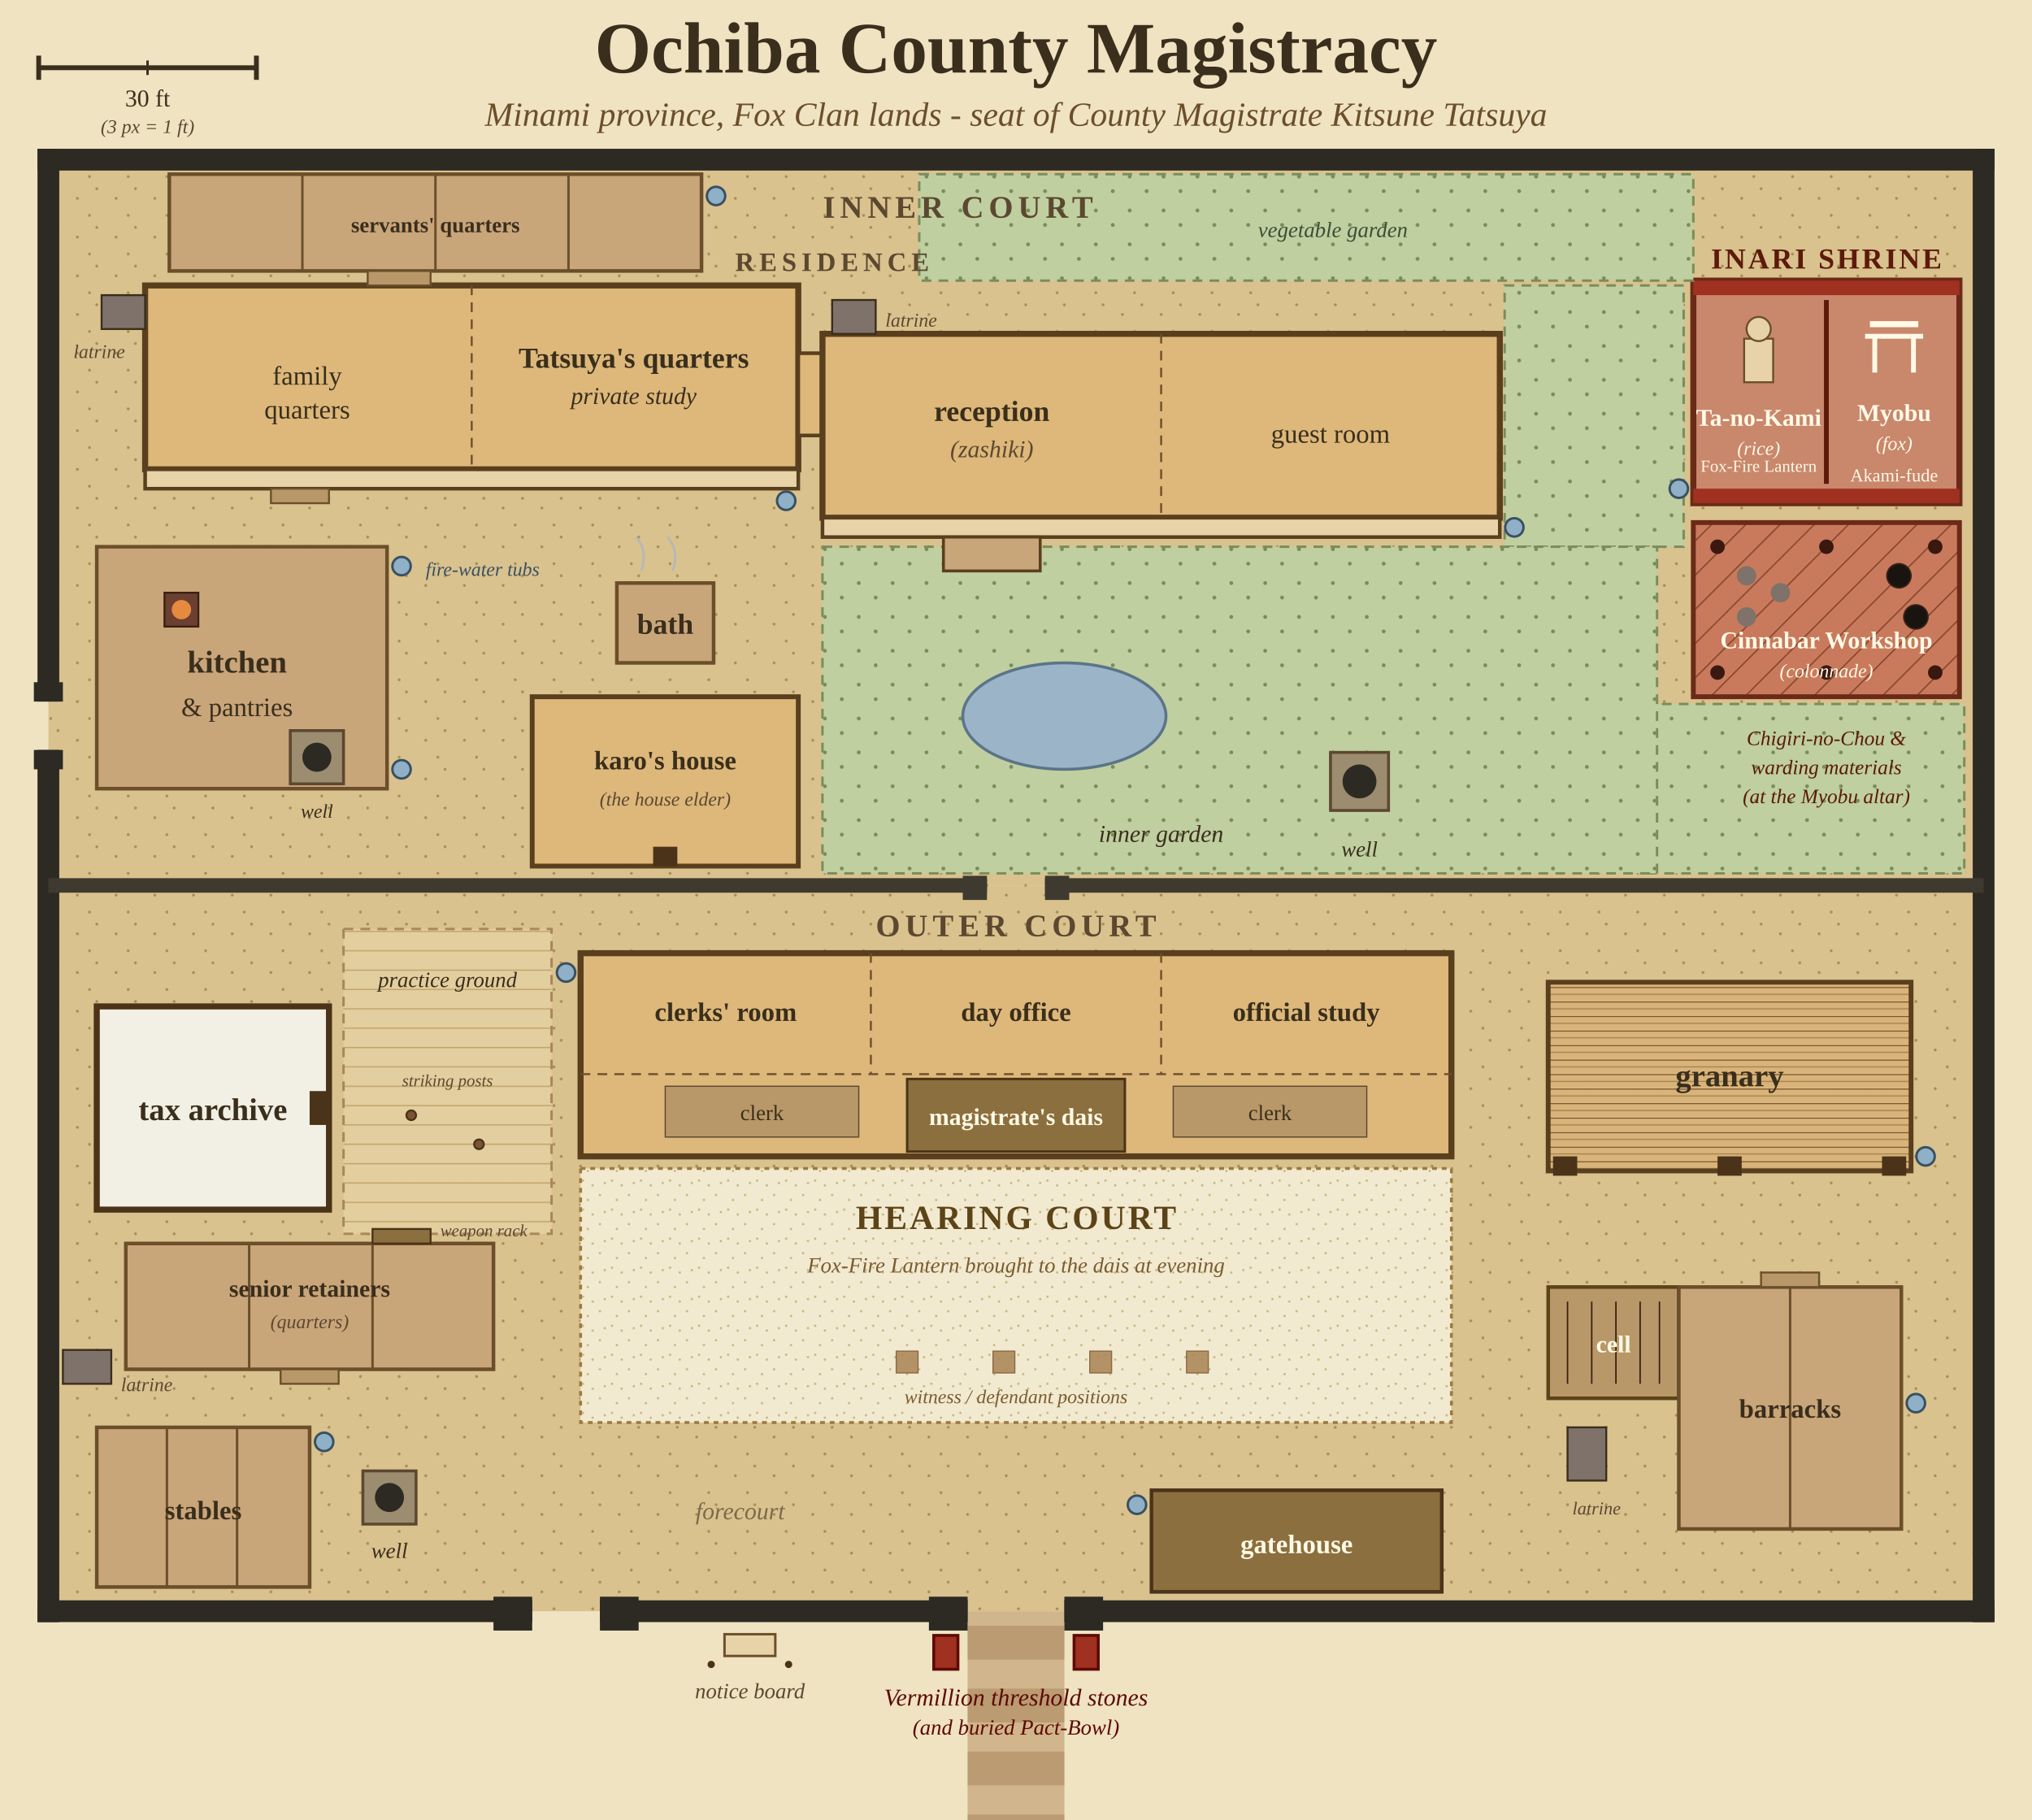
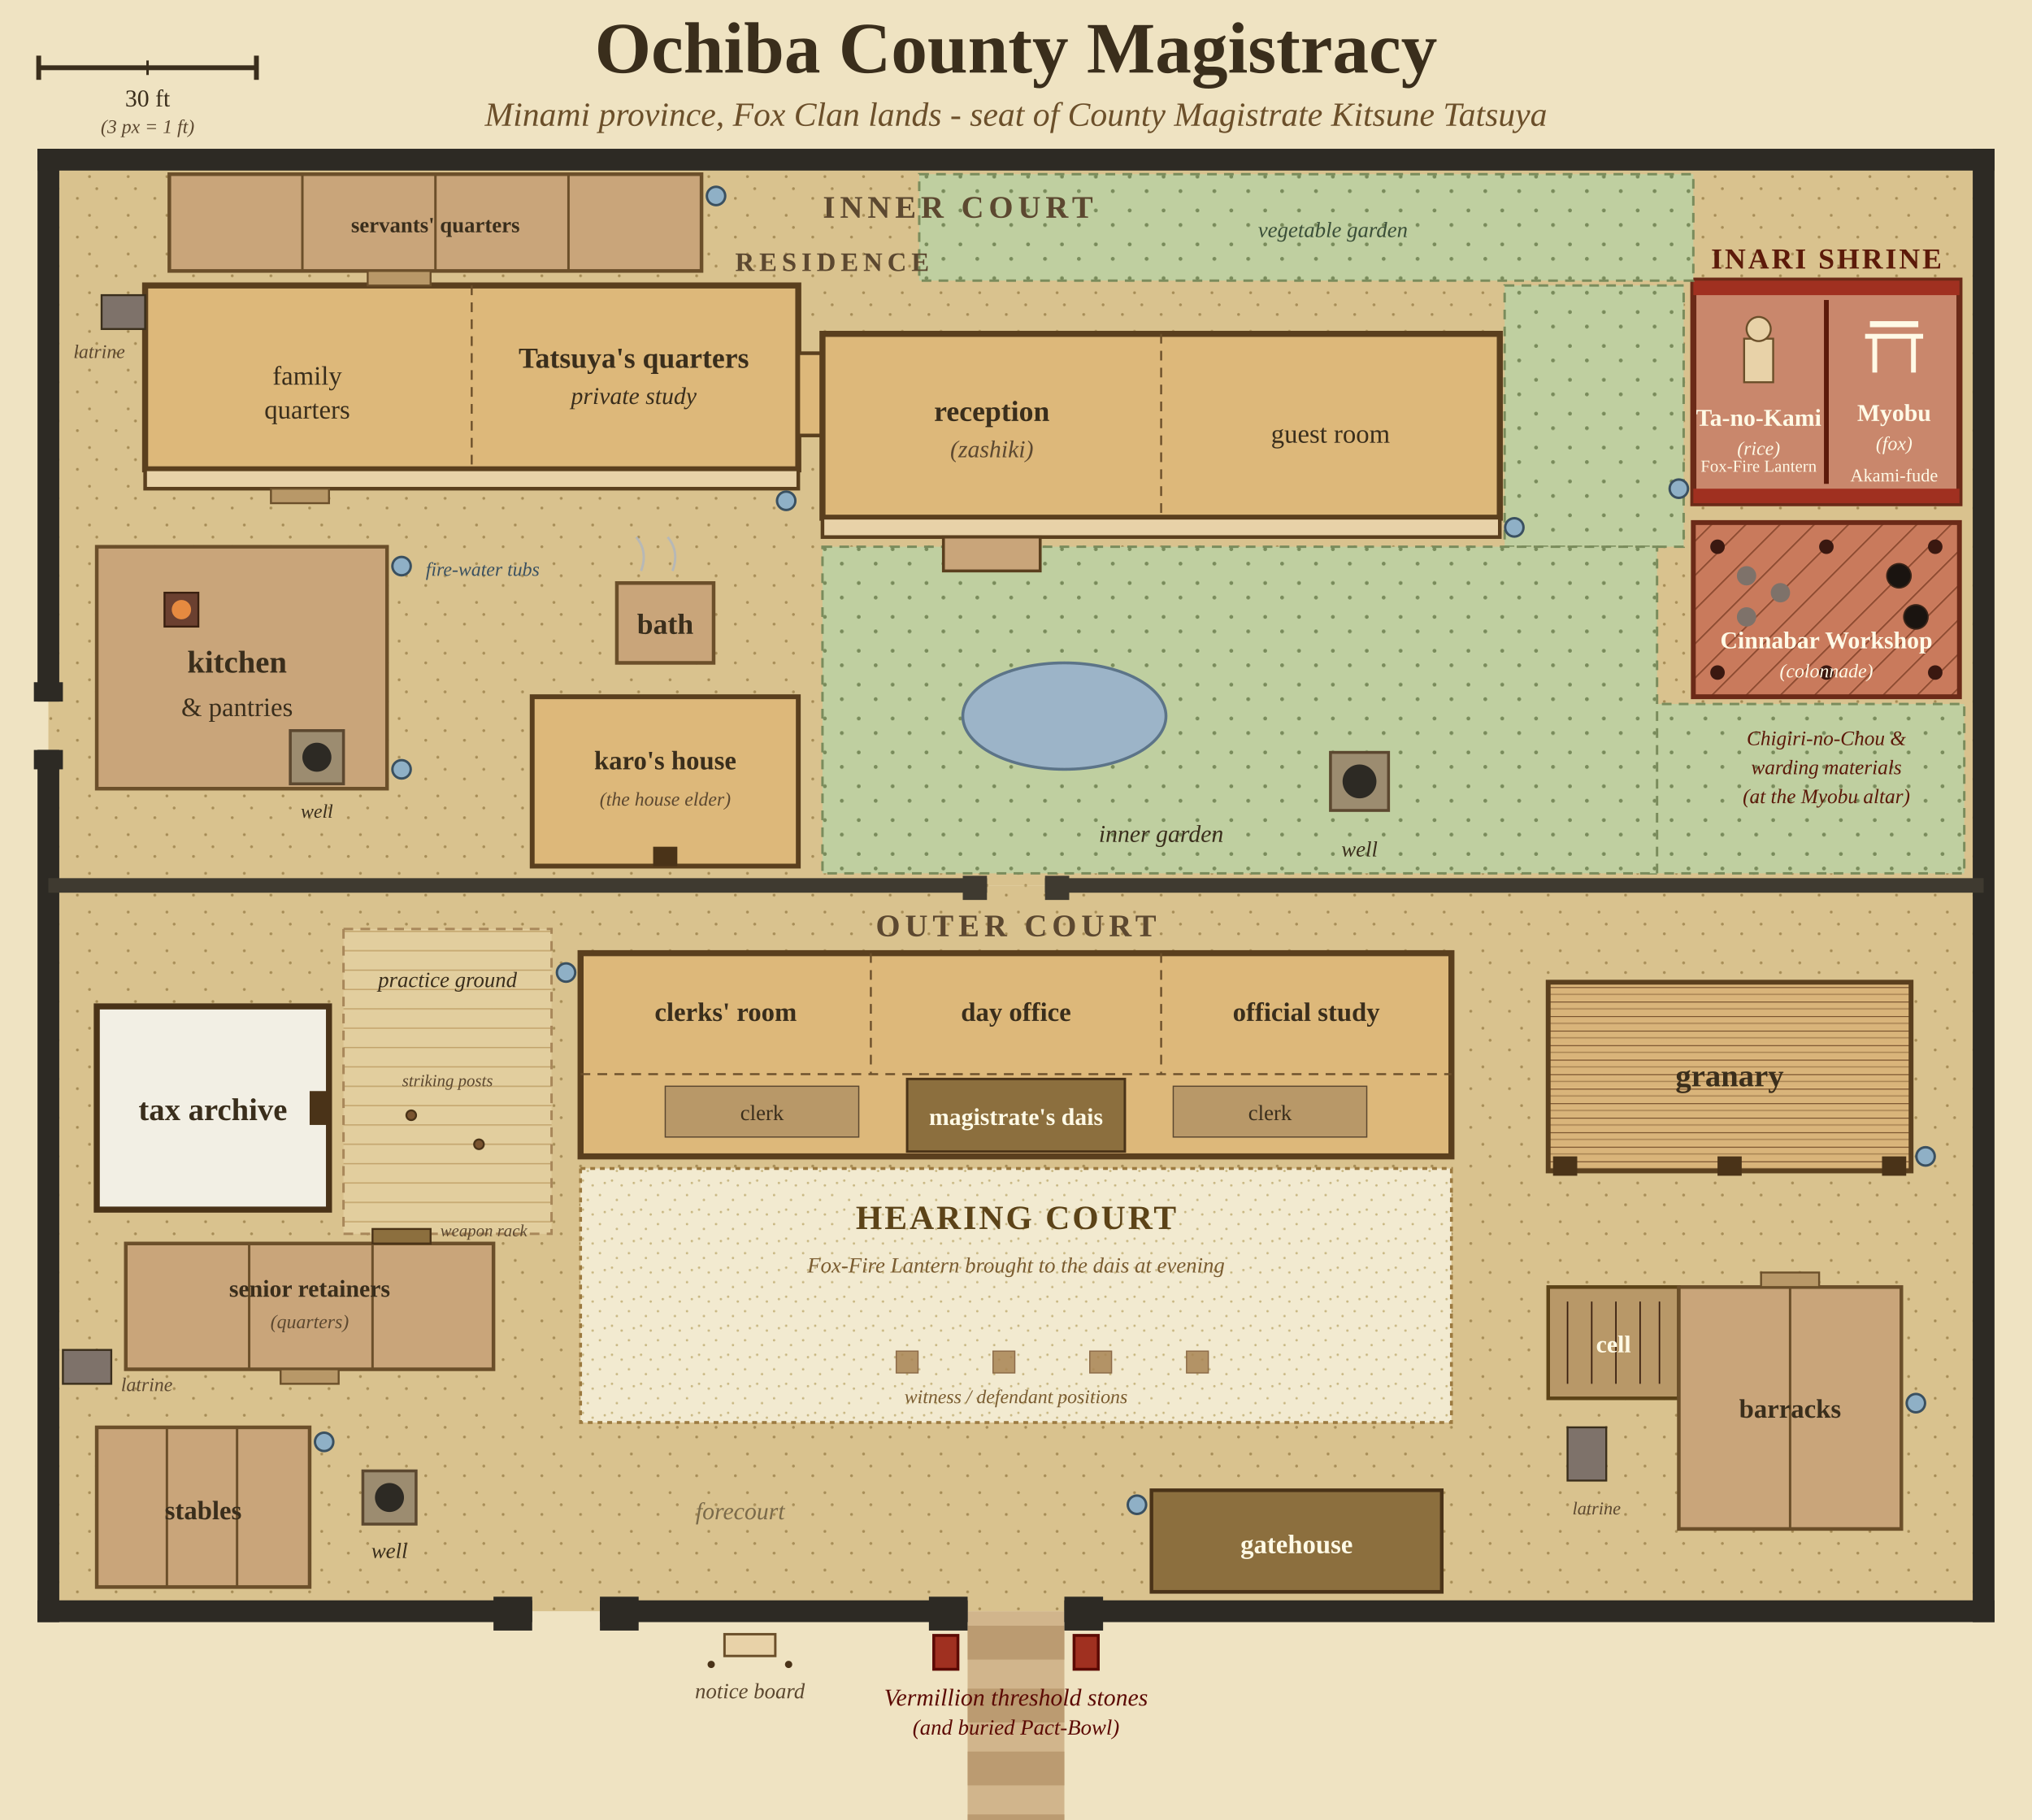
<svg xmlns="http://www.w3.org/2000/svg" viewBox="180 84 840 752" font-family="Georgia, 'Times New Roman', serif">
  <defs>
    <pattern id="colonnade-hatch" patternUnits="userSpaceOnUse" width="10" height="10" patternTransform="rotate(45)">
      <rect width="10" height="10" fill="#C97A5C" />
      <line x1="0" y1="0" x2="0" y2="10" stroke="#8C4A30" stroke-width="1.2" />
    </pattern>
    <pattern id="garden-stipple" patternUnits="userSpaceOnUse" width="14" height="14">
      <rect width="14" height="14" fill="#BFCFA0" />
      <circle cx="3" cy="3" r="0.8" fill="#7A8C5C" />
      <circle cx="10" cy="9" r="0.8" fill="#7A8C5C" />
    </pattern>
    <pattern id="court-earth" patternUnits="userSpaceOnUse" width="16" height="16">
      <rect width="16" height="16" fill="#D9C28E" />
      <circle cx="4" cy="6" r="0.6" fill="#A88E58" />
      <circle cx="12" cy="2" r="0.6" fill="#A88E58" />
      <circle cx="9" cy="13" r="0.6" fill="#A88E58" />
    </pattern>
    <pattern id="keiko-earth" patternUnits="userSpaceOnUse" width="16" height="16">
      <rect width="16" height="16" fill="#E2CE9E" />
      <line x1="0" y1="5" x2="16" y2="5" stroke="#C2A46C" stroke-width="0.5" />
      <line x1="0" y1="13" x2="16" y2="13" stroke="#C2A46C" stroke-width="0.5" />
    </pattern>
    <pattern id="oshirasu-sand" patternUnits="userSpaceOnUse" width="12" height="12">
      <rect width="12" height="12" fill="#F2EAD0" />
      <circle cx="3" cy="4" r="0.5" fill="#C9B884" />
      <circle cx="8" cy="2" r="0.5" fill="#C9B884" />
      <circle cx="10" cy="9" r="0.5" fill="#C9B884" />
      <circle cx="5" cy="10" r="0.5" fill="#C9B884" />
      <circle cx="1" cy="8" r="0.5" fill="#C9B884" />
    </pattern>
    <pattern id="granary-slats" patternUnits="userSpaceOnUse" width="14" height="6">
      <rect width="14" height="6" fill="#D9B47A" />
      <line x1="0" y1="0" x2="14" y2="0" stroke="#7A5430" stroke-width="0.8" />
      <line x1="0" y1="3" x2="14" y2="3" stroke="#A88454" stroke-width="0.5" />
    </pattern>
  </defs>
  <rect x="0" y="0" width="1200" height="900" fill="#EFE3C2" data-kind="-" />
  <g data-kind="road">
    <path d="M 600 900 L 600 750" stroke="#B89060" stroke-width="40" stroke-linecap="butt" opacity="0.55" />
    <path d="M 600 900 L 600 750" stroke="#9C7448" stroke-width="40" stroke-dasharray="14 12" fill="none" opacity="0.4" />
  </g>
  <text x="600" y="114" text-anchor="middle" font-size="30" font-weight="bold" fill="#3A2E1C" data-kind="-">Ochiba County Magistracy</text>
  <text x="600" y="136" text-anchor="middle" font-size="14" font-style="italic" fill="#6B4F2A" data-kind="-">Minami province, Fox Clan lands - seat of County Magistrate Kitsune Tatsuya</text>
  <g data-kind="-">
    <g stroke="#3A2E1C">
      <line x1="196" y1="112" x2="286" y2="112" stroke-width="2" />
      <line x1="196" y1="107" x2="196" y2="117" stroke-width="2" />
      <line x1="286" y1="107" x2="286" y2="117" stroke-width="2" />
      <line x1="241" y1="109" x2="241" y2="115" stroke-width="1" />
    </g>
    <text x="241" y="128" text-anchor="middle" font-size="10" fill="#3A2E1C">30 ft</text>
    <text x="241" y="139" text-anchor="middle" font-size="8" font-style="italic" fill="#5C4830">(3 px = 1 ft)</text>
  </g>
  <rect x="200" y="150" width="800" height="300" fill="url(#court-earth)" id="precinct" data-kind="inner court" />
  <rect x="200" y="450" width="800" height="300" fill="url(#court-earth)" id="precinct" data-kind="outer court" />
  <g stroke="#2D2A24" stroke-width="9" fill="none" stroke-linecap="square" data-kind="compound wall">
    <line x1="200" y1="150" x2="1000" y2="150" />
    <line x1="200" y1="150" x2="200" y2="369.5" />
    <line x1="200" y1="398.5" x2="200" y2="750" />
    <line x1="1000" y1="150" x2="1000" y2="750" />
    <line x1="200" y1="750" x2="395.5" y2="750" />
    <line x1="432.5" y1="750" x2="575.5" y2="750" />
    <line x1="624.5" y1="750" x2="1000" y2="750" />
  </g>
  <g fill="#2D2A24" data-kind="main gate">
    <rect x="564" y="744" width="16" height="14" />
    <rect x="620" y="744" width="16" height="14" />
  </g>
  <g fill="#2D2A24" data-kind="side gate">
    <rect x="194" y="366" width="12" height="8" />
    <rect x="194" y="394" width="12" height="8" />
  </g>
  <g fill="#2D2A24" data-kind="side gate">
    <rect x="384" y="744" width="16" height="14" />
    <rect x="428" y="744" width="16" height="14" />
  </g>
  <g data-kind="threshold stones">
    <rect x="566" y="760" width="10" height="14" fill="#A03020" stroke="#5C0A04" stroke-width="1.2" />
    <rect x="624" y="760" width="10" height="14" fill="#A03020" stroke="#5C0A04" stroke-width="1.2" />
    <text x="600" y="789" text-anchor="middle" font-size="10" fill="#5C0A04" font-style="italic">Vermillion threshold stones</text>
    <text x="600" y="801" text-anchor="middle" font-size="9" fill="#5C0A04" font-style="italic">(and buried Pact-Bowl)</text>
  </g>
  <g data-kind="notice board">
    <rect x="479.5" y="759.5" width="21" height="9" fill="#E8D2A8" stroke="#6B4F2A" stroke-width="1" />
    <circle cx="474" cy="772" r="1.5" fill="#4A3318" />
    <circle cx="506" cy="772" r="1.5" fill="#4A3318" />
    <text x="490" y="786" text-anchor="middle" font-size="9" font-style="italic" fill="#5C4830">notice board</text>
  </g>
  <g stroke="#3F3A30" stroke-width="6" fill="none" stroke-dasharray="0" data-kind="court divider">
    <line x1="200" y1="450" x2="588" y2="450" />
    <line x1="612" y1="450" x2="1000" y2="450" />
  </g>
  <g fill="#3F3A30" data-kind="court divider">
    <rect x="578" y="446" width="10" height="10" />
    <rect x="612" y="446" width="10" height="10" />
  </g>
  <text x="600" y="471" text-anchor="middle" font-size="13" font-weight="bold" fill="#5C4830" letter-spacing="2" data-kind="outer court">OUTER COURT</text>
  <text x="486" y="712" text-anchor="middle" font-size="10" font-style="italic" fill="#7A6A4A" data-kind="outer court">forecourt</text>
  <g data-kind="stables">
    <rect x="220" y="674" width="88" height="66" fill="#C9A57A" stroke="#6B4F2A" stroke-width="1.5" />
    <line x1="249" y1="674" x2="249" y2="740" stroke="#6B4F2A" stroke-width="1" />
    <line x1="278" y1="674" x2="278" y2="740" stroke="#6B4F2A" stroke-width="1" />
    <text x="264" y="712" text-anchor="middle" font-size="11" font-weight="bold" fill="#3A2E1C">stables</text>
  </g>
  <g data-kind="tax archive">
    <rect x="220" y="500" width="96" height="84" fill="#F2EFE4" stroke="#4A3318" stroke-width="2.5" />
    <rect x="308" y="535" width="8" height="14" fill="#4A3318" />
    <text x="268" y="547" text-anchor="middle" font-size="13" font-weight="bold" fill="#3A2E1C">tax archive</text>
  </g>
  <g data-kind="office hall">
    <rect x="420" y="478" width="360" height="84" fill="#DDB87A" stroke="#5A3F1E" stroke-width="2.5" />
    <line x1="420" y1="528" x2="780" y2="528" stroke="#6B4F2A" stroke-width="0.8" stroke-dasharray="4 3" />
    <line x1="540" y1="478" x2="540" y2="528" stroke="#6B4F2A" stroke-width="0.8" stroke-dasharray="4 3" />
    <line x1="660" y1="478" x2="660" y2="528" stroke="#6B4F2A" stroke-width="0.8" stroke-dasharray="4 3" />
    <text x="480" y="506" text-anchor="middle" font-size="11" font-weight="bold" fill="#3A2E1C" data-kind="clerks' room">clerks' room</text>
    <text x="600" y="506" text-anchor="middle" font-size="11" font-weight="bold" fill="#3A2E1C">day office</text>
    <text x="720" y="506" text-anchor="middle" font-size="11" font-weight="bold" fill="#3A2E1C">official study</text>
    <rect x="555" y="530" width="90" height="30" fill="#8C6F3E" stroke="#4A3318" stroke-width="1" data-kind="magistrate's dais" />
    <text x="600" y="549" text-anchor="middle" font-size="10" fill="#FFFAE6" font-weight="bold" data-kind="magistrate's dais">magistrate's dais</text>
    <rect x="455" y="533" width="80" height="21" fill="#B89868" stroke="#5C4830" stroke-width="0.5" />
    <text x="495" y="547" text-anchor="middle" font-size="9" fill="#3A2E1C">clerk</text>
    <rect x="665" y="533" width="80" height="21" fill="#B89868" stroke="#5C4830" stroke-width="0.5" />
    <text x="705" y="547" text-anchor="middle" font-size="9" fill="#3A2E1C">clerk</text>
  </g>
  <g data-kind="hearing court">
    <rect x="420" y="567" width="360" height="105" fill="url(#oshirasu-sand)" stroke="#9C7A40" stroke-width="1.2" stroke-dasharray="2 2" />
    <text x="600" y="592" text-anchor="middle" font-size="14" font-weight="bold" fill="#5C4318" letter-spacing="1">HEARING COURT</text>
    <text x="600" y="610" text-anchor="middle" font-size="9" font-style="italic" fill="#7A5C30" data-kind="fox-fire lantern">Fox-Fire Lantern brought to the dais at evening</text>
    <g fill="#A88454" stroke="#7A5430" stroke-width="0.5" opacity="0.85">
      <rect x="550.5" y="642.5" width="9" height="9" />
      <rect x="590.5" y="642.5" width="9" height="9" />
      <rect x="630.5" y="642.5" width="9" height="9" />
      <rect x="670.5" y="642.5" width="9" height="9" />
    </g>
    <text x="600" y="664" text-anchor="middle" font-size="8" font-style="italic" fill="#7A5C30">witness / defendant positions</text>
  </g>
  <g data-kind="granary">
    <rect x="820" y="490" width="150" height="78" fill="url(#granary-slats)" stroke="#5A3F1E" stroke-width="2" />
    <rect x="822" y="562" width="10" height="8" fill="#4A3318" />
    <rect x="890" y="562" width="10" height="8" fill="#4A3318" />
    <rect x="958" y="562" width="10" height="8" fill="#4A3318" />
    <text x="895" y="533" text-anchor="middle" font-size="13" font-weight="bold" fill="#3A2E1C">granary</text>
  </g>
  <g data-kind="cell">
    <rect x="820" y="616" width="54" height="46" fill="#B89868" stroke="#5C4318" stroke-width="1.5" />
    <line x1="828" y1="622" x2="828" y2="656" stroke="#3A2010" stroke-width="0.6" />
    <line x1="838" y1="622" x2="838" y2="656" stroke="#3A2010" stroke-width="0.6" />
    <line x1="848" y1="622" x2="848" y2="656" stroke="#3A2010" stroke-width="0.6" />
    <line x1="858" y1="622" x2="858" y2="656" stroke="#3A2010" stroke-width="0.6" />
    <line x1="866" y1="622" x2="866" y2="656" stroke="#3A2010" stroke-width="0.6" />
    <text x="847" y="643" text-anchor="middle" font-size="10" font-weight="bold" fill="#FFFAE6">cell</text>
  </g>
  <g data-kind="barracks">
    <rect x="874" y="616" width="92" height="100" fill="#C9A57A" stroke="#6B4F2A" stroke-width="1.5" />
    <line x1="920" y1="616" x2="920" y2="716" stroke="#6B4F2A" stroke-width="1" />
    <rect x="908" y="610" width="24" height="6" fill="#B89868" stroke="#6B4F2A" stroke-width="0.8" />
    <text x="920" y="670" text-anchor="middle" font-size="11" font-weight="bold" fill="#3A2E1C">barracks</text>
  </g>
  <g data-kind="latrine">
    <rect x="828" y="674" width="16" height="22" fill="#7E726A" stroke="#3A2E1C" stroke-width="0.8" />
    <text x="840" y="710" text-anchor="middle" font-size="7.5" font-style="italic" fill="#5C4830">latrine</text>
  </g>
  <g data-kind="latrine">
    <rect x="206" y="642" width="20" height="14" fill="#7E726A" stroke="#3A2E1C" stroke-width="0.8" />
    <text x="230" y="659" font-size="8" font-style="italic" fill="#5C4830">latrine</text>
  </g>
  <g data-kind="well">
    <rect x="330" y="692" width="22" height="22" fill="#9C8C70" stroke="#5C4830" stroke-width="1.2" />
    <circle cx="341" cy="703" r="6" fill="#2D2A24" />
    <text x="341" y="728" text-anchor="middle" font-size="9" font-style="italic" fill="#3A2E1C">well</text>
  </g>
  <g data-kind="retainers' quarters">
    <rect x="232" y="598" width="152" height="52" fill="#C9A57A" stroke="#6B4F2A" stroke-width="1.5" />
    <line x1="283" y1="598" x2="283" y2="650" stroke="#6B4F2A" stroke-width="1" />
    <line x1="334" y1="598" x2="334" y2="650" stroke="#6B4F2A" stroke-width="1" />
    <rect x="296" y="650" width="24" height="6" fill="#B89868" stroke="#6B4F2A" stroke-width="0.8" />
    <text x="308" y="620" text-anchor="middle" font-size="10" font-weight="bold" fill="#3A2E1C">senior retainers</text>
    <text x="308" y="633" text-anchor="middle" font-size="8" font-style="italic" fill="#5C4830">(quarters)</text>
  </g>
  <g data-kind="practice ground">
    <rect x="322" y="468" width="86" height="126" fill="url(#keiko-earth)" stroke="#A8875A" stroke-width="1" stroke-dasharray="4 3" />
    <text x="365" y="492" text-anchor="middle" font-size="9" font-style="italic" fill="#3A2E1C">practice ground</text>
    <text x="365" y="533" text-anchor="middle" font-size="7" font-style="italic" fill="#5C4830">striking posts</text>
    <circle cx="350" cy="545" r="2" fill="#7A5430" stroke="#4A3318" stroke-width="0.8" />
    <circle cx="378" cy="557" r="2" fill="#7A5430" stroke="#4A3318" stroke-width="0.8" />
    <rect x="334" y="592" width="24" height="6" fill="#8C6F3E" stroke="#4A3318" stroke-width="0.8" />
    <text x="362" y="595" text-anchor="start" font-size="7" font-style="italic" fill="#5C4830">weapon rack</text>
  </g>
  <g data-kind="gatehouse">
    <rect x="656" y="700" width="120" height="42" fill="#8C6F3E" stroke="#4A3318" stroke-width="1.5" />
    <text x="716" y="726" text-anchor="middle" font-size="11" font-weight="bold" fill="#FFFAE6">gatehouse</text>
  </g>
  <g data-kind="residence">
    <rect x="240" y="202" width="270" height="76" fill="#DDB87A" stroke="#5A3F1E" stroke-width="2.5" />
    <rect x="240" y="278" width="270" height="8" fill="#E8D2A8" stroke="#5A3F1E" stroke-width="1.5" />
    <line x1="375" y1="202" x2="375" y2="278" stroke="#6B4F2A" stroke-width="0.8" stroke-dasharray="4 3" />
    <text x="442" y="236" text-anchor="middle" font-size="12" font-weight="bold" fill="#3A2E1C">Tatsuya's quarters</text>
    <text x="442" y="251" text-anchor="middle" font-size="10" font-style="italic" fill="#3A2E1C">private study</text>
    <text x="307" y="243" text-anchor="middle" font-size="11" fill="#3A2E1C">family</text>
    <text x="307" y="257" text-anchor="middle" font-size="11" fill="#3A2E1C">quarters</text>
    <rect x="292" y="286" width="24" height="6" fill="#B89868" stroke="#6B4F2A" stroke-width="0.8" />
    <rect x="510" y="230" width="10" height="34" fill="#DDB87A" stroke="#5A3F1E" stroke-width="1.5" />
    <rect x="520" y="222" width="280" height="76" fill="#DDB87A" stroke="#5A3F1E" stroke-width="2.5" />
    <rect x="520" y="298" width="280" height="8" fill="#E8D2A8" stroke="#5A3F1E" stroke-width="1.5" />
    <line x1="660" y1="222" x2="660" y2="298" stroke="#6B4F2A" stroke-width="0.8" stroke-dasharray="4 3" />
    <text x="590" y="258" text-anchor="middle" font-size="12" font-weight="bold" fill="#3A2E1C">reception</text>
    <text x="590" y="273" text-anchor="middle" font-size="10" font-style="italic" fill="#5C4830">(zashiki)</text>
    <text x="730" y="267" text-anchor="middle" font-size="11" fill="#3A2E1C" data-kind="guest quarters">guest room</text>
  </g>
  <g data-kind="kitchen">
    <rect x="220" y="310" width="120" height="100" fill="#C9A57A" stroke="#6B4F2A" stroke-width="1.5" />
    <rect x="248" y="329" width="14" height="14" fill="#6B4030" stroke="#3A2010" stroke-width="0.8" />
    <circle cx="255" cy="336" r="4" fill="#E68A40" />
    <text x="278" y="362" text-anchor="middle" font-size="13" font-weight="bold" fill="#3A2E1C">kitchen</text>
    <text x="278" y="380" text-anchor="middle" font-size="11" fill="#3A2E1C">&amp; pantries</text>
    <rect x="300" y="386" width="22" height="22" fill="#9C8C70" stroke="#5C4830" stroke-width="1.2" data-kind="well" />
    <circle cx="311" cy="397" r="6" fill="#2D2A24" data-kind="well" />
    <text x="311" y="422" text-anchor="middle" font-size="8" font-style="italic" fill="#3A2E1C" data-kind="well">well</text>
  </g>
  <rect x="802" y="202" width="74" height="108" fill="url(#garden-stipple)" stroke="#7A8C5C" stroke-width="1" stroke-dasharray="4 3" data-kind="garden" />
  <g data-kind="compound shrine">
    <rect x="880" y="200" width="110" height="92" fill="#C9876C" stroke="#6B2A18" stroke-width="2.5" />
    <line x1="935" y1="208" x2="935" y2="284" stroke="#5C1A0A" stroke-width="2" />
    <rect x="880" y="200" width="110" height="6" fill="#A03020" />
    <rect x="880" y="286" width="110" height="6" fill="#A03020" />
    <g transform="translate(907, 226)">
      <rect x="-6" y="-2" width="12" height="18" fill="#E8D2A8" stroke="#6B4F2A" stroke-width="0.8" />
      <circle cx="0" cy="-6" r="5" fill="#E8D2A8" stroke="#6B4F2A" stroke-width="0.8" />
    </g>
    <text x="907" y="260" text-anchor="middle" font-size="10" font-weight="bold" fill="#FFFAE6">Ta-no-Kami</text>
    <text x="907" y="272" text-anchor="middle" font-size="8" font-style="italic" fill="#FFFAE6">(rice)</text>
    <text x="907" y="279" text-anchor="middle" font-size="7" fill="#FFFAE6" data-kind="fox-fire lantern">Fox-Fire Lantern</text>
    <g transform="translate(963, 218)">
      <line x1="-10" y1="0" x2="10" y2="0" stroke="#FFFAE6" stroke-width="2.5" />
      <line x1="-12" y1="5" x2="12" y2="5" stroke="#FFFAE6" stroke-width="2" />
      <line x1="-8" y1="5" x2="-8" y2="20" stroke="#FFFAE6" stroke-width="2" />
      <line x1="8" y1="5" x2="8" y2="20" stroke="#FFFAE6" stroke-width="2" />
    </g>
    <text x="963" y="258" text-anchor="middle" font-size="10" font-weight="bold" fill="#FFFAE6">Myobu</text>
    <text x="963" y="270" text-anchor="middle" font-size="8" font-style="italic" fill="#FFFAE6">(fox)</text>
    <text x="963" y="283" text-anchor="middle" font-size="7.5" fill="#FFFAE6" data-kind="fox relics">Akami-fude</text>
  </g>
  <g data-kind="garden">
    <rect x="860" y="375" width="132" height="70" fill="url(#garden-stipple)" stroke="#7A8C5C" stroke-width="1" stroke-dasharray="4 3" />
  </g>
  <text x="935" y="195" text-anchor="middle" font-size="12" font-weight="bold" fill="#5C1A0A" letter-spacing="1" data-kind="compound shrine">INARI SHRINE</text>
  <g data-kind="fox relics">
    <text x="935" y="392" text-anchor="middle" font-size="8.5" font-style="italic" fill="#5C1A0A">Chigiri-no-Chou &amp;</text>
    <text x="935" y="404" text-anchor="middle" font-size="8.5" font-style="italic" fill="#5C1A0A">warding materials</text>
    <text x="935" y="416" text-anchor="middle" font-size="8.5" font-style="italic" fill="#5C1A0A">(at the Myobu altar)</text>
  </g>
  <g data-kind="cinnabar workshop">
    <rect x="880" y="300" width="110" height="72" fill="url(#colonnade-hatch)" stroke="#6B2A18" stroke-width="2" />
    <circle cx="890" cy="310" r="3" fill="#3A1810" />
    <circle cx="935" cy="310" r="3" fill="#3A1810" />
    <circle cx="980" cy="310" r="3" fill="#3A1810" />
    <circle cx="890" cy="362" r="3" fill="#3A1810" />
    <circle cx="935" cy="362" r="3" fill="#3A1810" />
    <circle cx="980" cy="362" r="3" fill="#3A1810" />
    <circle cx="902" cy="322" r="4" fill="#7E726A" />
    <circle cx="916" cy="329" r="4" fill="#7E726A" />
    <circle cx="902" cy="339" r="4" fill="#7E726A" />
    <circle cx="965" cy="322" r="5" fill="#1A1410" stroke="#3A2418" stroke-width="0.6" />
    <circle cx="972" cy="339" r="5" fill="#1A1410" stroke="#3A2418" stroke-width="0.6" />
    <text x="935" y="352" text-anchor="middle" font-size="10" font-weight="bold" fill="#FFFAE6">Cinnabar Workshop</text>
    <text x="935" y="364" text-anchor="middle" font-size="8" font-style="italic" fill="#FFFAE6">(colonnade)</text>
  </g>
  <g data-kind="garden">
    <rect x="520" y="310" width="345" height="135" fill="url(#garden-stipple)" stroke="#7A8C5C" stroke-width="1" stroke-dasharray="4 3" />
    <ellipse cx="620" cy="380" rx="42" ry="22" fill="#9CB4C8" stroke="#5C7488" stroke-width="1.2" />
    <text x="660" y="432" text-anchor="middle" font-size="10" font-style="italic" fill="#3A2E1C">inner garden</text>
  </g>
  <g data-kind="bath">
    <rect x="435" y="325" width="40" height="33" fill="#C9A57A" stroke="#6B4F2A" stroke-width="1.5" />
    <path d="M 445 320 q 3 -8 -2 -14 M 458 320 q 3 -8 -2 -14" stroke="#A8B4C8" stroke-width="1" fill="none" opacity="0.7" />
    <text x="455" y="346" text-anchor="middle" font-size="12" font-weight="bold" fill="#3A2E1C">bath</text>
  </g>
  <g data-kind="karo's house">
    <rect x="400" y="372" width="110" height="70" fill="#DDB87A" stroke="#5A3F1E" stroke-width="2" />
    <rect x="450" y="434" width="10" height="8" fill="#4A3318" />
    <text x="455" y="402" text-anchor="middle" font-size="11" font-weight="bold" fill="#3A2E1C">karo's house</text>
    <text x="455" y="417" text-anchor="middle" font-size="8" font-style="italic" fill="#5C4830">(the house elder)</text>
  </g>
  <g data-kind="well">
    <rect x="730" y="395" width="24" height="24" fill="#9C8C70" stroke="#5C4830" stroke-width="1.2" />
    <circle cx="742" cy="407" r="7" fill="#2D2A24" />
    <text x="742" y="438" text-anchor="middle" font-size="9" font-style="italic" fill="#3A2E1C">well</text>
  </g>
  <g data-kind="servants' quarters">
    <rect x="250" y="156" width="220" height="40" fill="#C9A57A" stroke="#6B4F2A" stroke-width="1.5" />
    <line x1="305" y1="156" x2="305" y2="196" stroke="#6B4F2A" stroke-width="1" />
    <line x1="360" y1="156" x2="360" y2="196" stroke="#6B4F2A" stroke-width="1" />
    <line x1="415" y1="156" x2="415" y2="196" stroke="#6B4F2A" stroke-width="1" />
    <rect x="332" y="196" width="26" height="6" fill="#B89868" stroke="#6B4F2A" stroke-width="0.8" />
    <text x="360" y="180" text-anchor="middle" font-size="9" font-weight="bold" fill="#3A2E1C">servants' quarters</text>
  </g>
  <g data-kind="latrine">
-     <rect x="524" y="208" width="18" height="14" fill="#7E726A" stroke="#3A2E1C" stroke-width="0.8" />
-     <text x="546" y="219" font-size="8" font-style="italic" fill="#5C4830">latrine</text>
-   </g>
-   <g data-kind="latrine">
    <rect x="222" y="206" width="18" height="14" fill="#7E726A" stroke="#3A2E1C" stroke-width="0.8" />
    <text x="221" y="232" text-anchor="middle" font-size="8" font-style="italic" fill="#5C4830">latrine</text>
  </g>
  <g data-kind="vegetable garden">
    <rect x="560" y="156" width="320" height="44" fill="url(#garden-stipple)" stroke="#7A8C5C" stroke-width="1" stroke-dasharray="4 3" />
    <text x="731" y="182" text-anchor="middle" font-size="9" font-style="italic" fill="#3A4E38">vegetable garden</text>
  </g>
  <g data-kind="residence">
    <rect x="570" y="306" width="40" height="14" fill="#C9A57A" stroke="#5A3F1E" stroke-width="1.2" />
  </g>
  <text x="576" y="174" text-anchor="middle" font-size="13" font-weight="bold" fill="#5C4830" letter-spacing="2" data-kind="inner court">INNER COURT</text>
  <text x="524" y="196" text-anchor="middle" font-size="11" font-weight="bold" fill="#5C4830" letter-spacing="2" data-kind="residence">RESIDENCE</text>
  <g fill="#8FB0C6" stroke="#3A5060" stroke-width="1" data-kind="fire-water tubs">
    <circle cx="346" cy="318" r="3.8" />
    <circle cx="346" cy="402" r="3.8" />
    <circle cx="414" cy="486" r="3.8" />
    <circle cx="505" cy="291" r="3.8" />
    <circle cx="806" cy="302" r="3.8" />
    <circle cx="874" cy="286" r="3.8" />
    <circle cx="976" cy="562" r="3.8" />
    <circle cx="972" cy="664" r="3.8" />
    <circle cx="650" cy="706" r="3.8" />
    <circle cx="314" cy="680" r="3.8" />
    <circle cx="476" cy="165" r="3.8" />
  </g>
  <text x="356" y="322" text-anchor="start" font-size="8" font-style="italic" fill="#3A5060" data-kind="fire-water tubs">fire-water tubs</text>
</svg>
